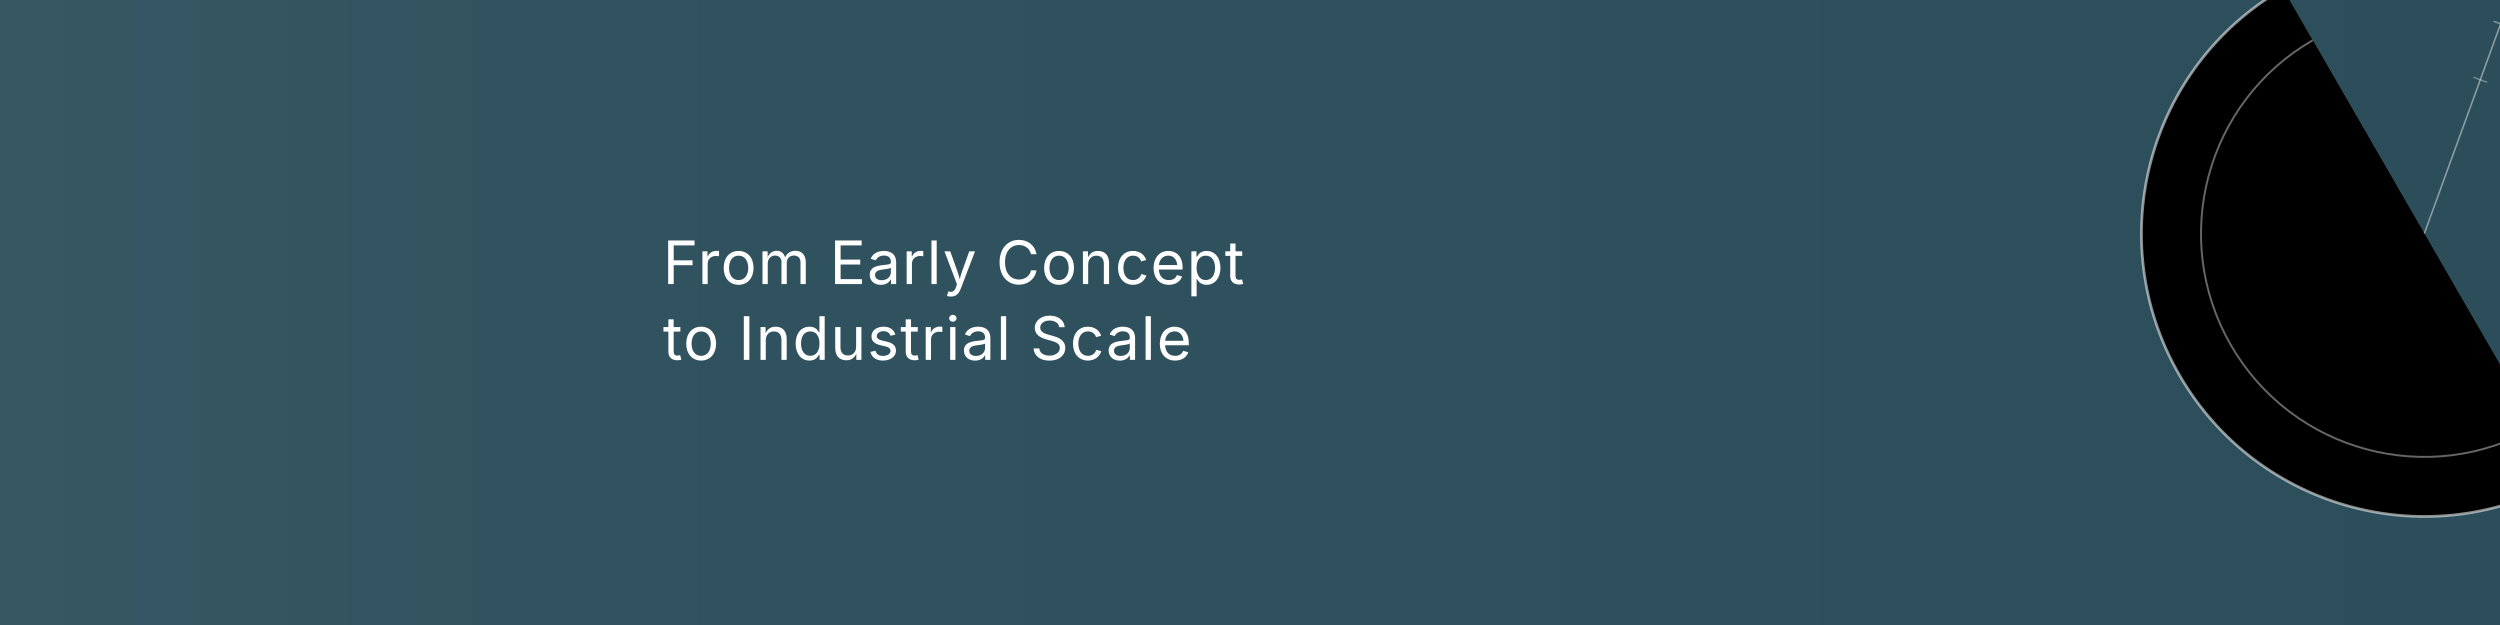
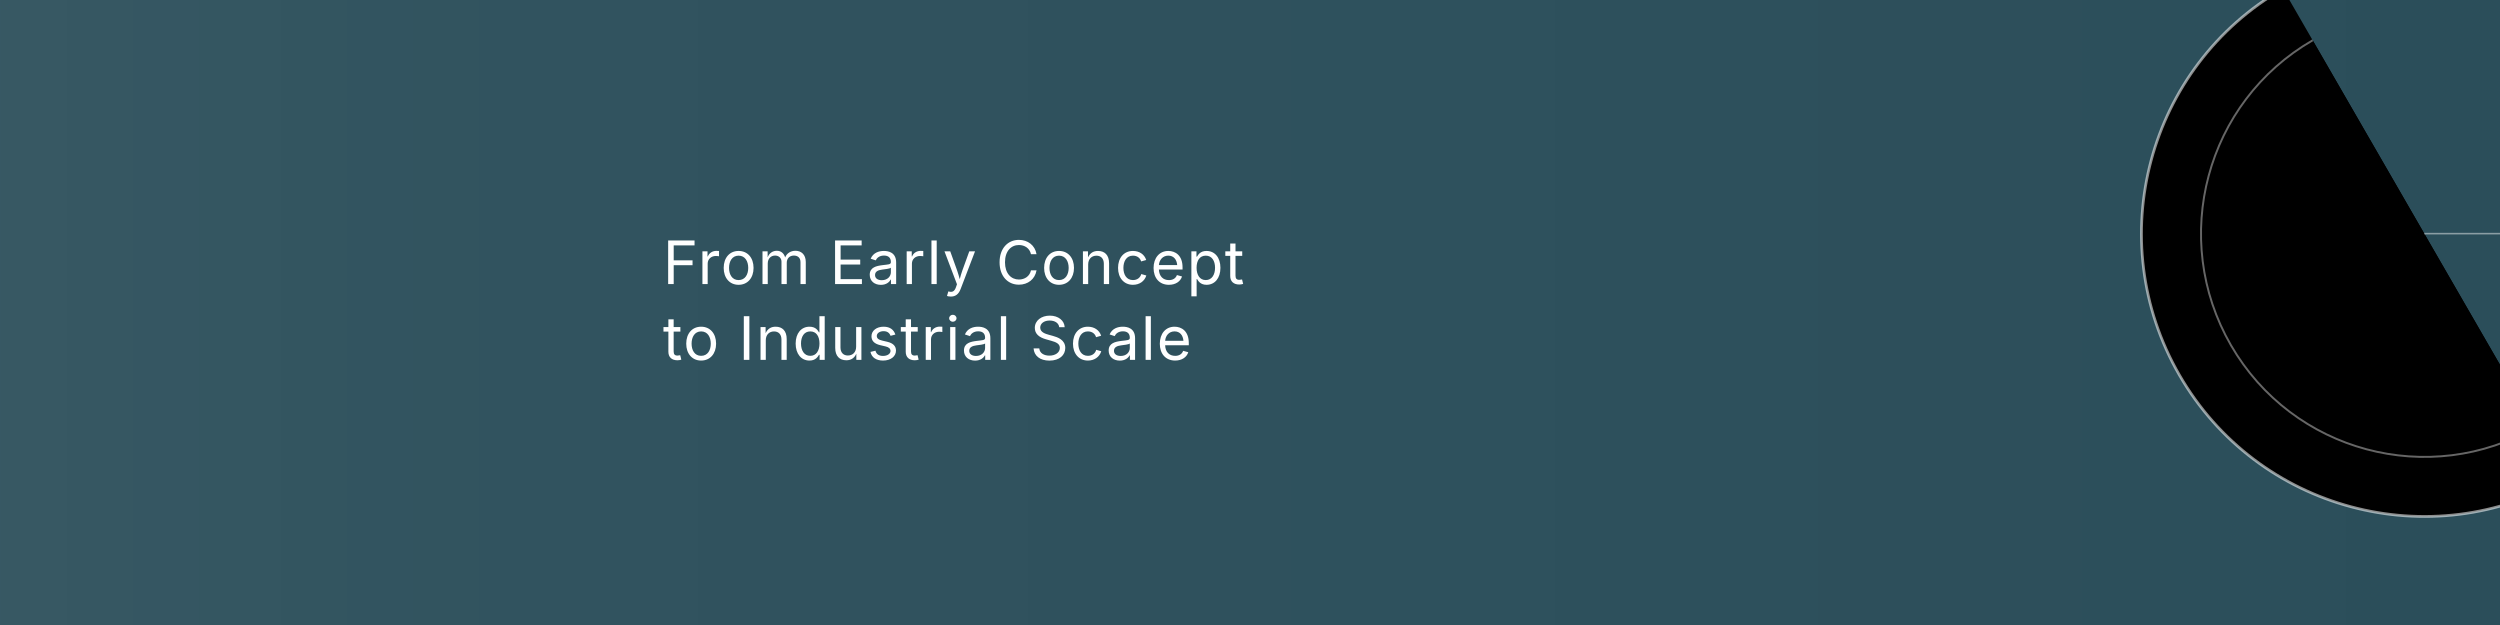
<svg xmlns="http://www.w3.org/2000/svg" width="1584" height="396" viewBox="0 0 1584 396">
  <defs>
    <linearGradient id="heroFade" x1="0" y1="0" x2="1" y2="0">
      <stop offset="0%" stop-color="white" stop-opacity="0.24" />
      <stop offset="20%" stop-color="white" stop-opacity="0.12" />
      <stop offset="100%" stop-color="white" stop-opacity="0" />
    </linearGradient>
    <clipPath id="topRight">
      <rect x="210" y="0" width="210" height="210" />
    </clipPath>
  </defs>
  <rect width="1584" height="396" fill="#2B4E5A" />
  <rect width="1584" height="396" fill="url(#heroFade)" opacity="0.24" />
  <g transform="translate(1338,-50) scale(0.943)">
    <g transform="rotate(-120 210 210)">
      <path d="M20 210 A190 190 0 0 1 400 210" stroke="white" stroke-width="1.75" stroke-opacity="0.55" vector-effect="non-scaling-stroke" />
      <path d="M60 210 A150 150 0 0 1 360 210" stroke="white" stroke-width="1.25" stroke-opacity="0.40" vector-effect="non-scaling-stroke" />
    </g>
-     <g transform="rotate(-70 210 210)">
+     <g transform="rotate(0 210 210)">
      <line x1="210" y1="210" x2="400" y2="210" stroke="white" stroke-width="1" stroke-opacity="0.45" vector-effect="non-scaling-stroke" />
      <line x1="360" y1="205" x2="360" y2="215" stroke="white" stroke-width="1" stroke-opacity="0.40" vector-effect="non-scaling-stroke" />
      <line x1="320" y1="205" x2="320" y2="215" stroke="white" stroke-width="1" stroke-opacity="0.32" vector-effect="non-scaling-stroke" />
    </g>
  </g>
  <g font-family="Public Sans, system-ui, -apple-system, BlinkMacSystemFont, sans-serif" font-weight="400" font-size="38" fill="#FFFFFF" letter-spacing="0.8">
    <text x="420" y="180">
      From Early Concept
      <tspan x="420" dy="48">to Industrial Scale</tspan>
    </text>
  </g>
</svg>
